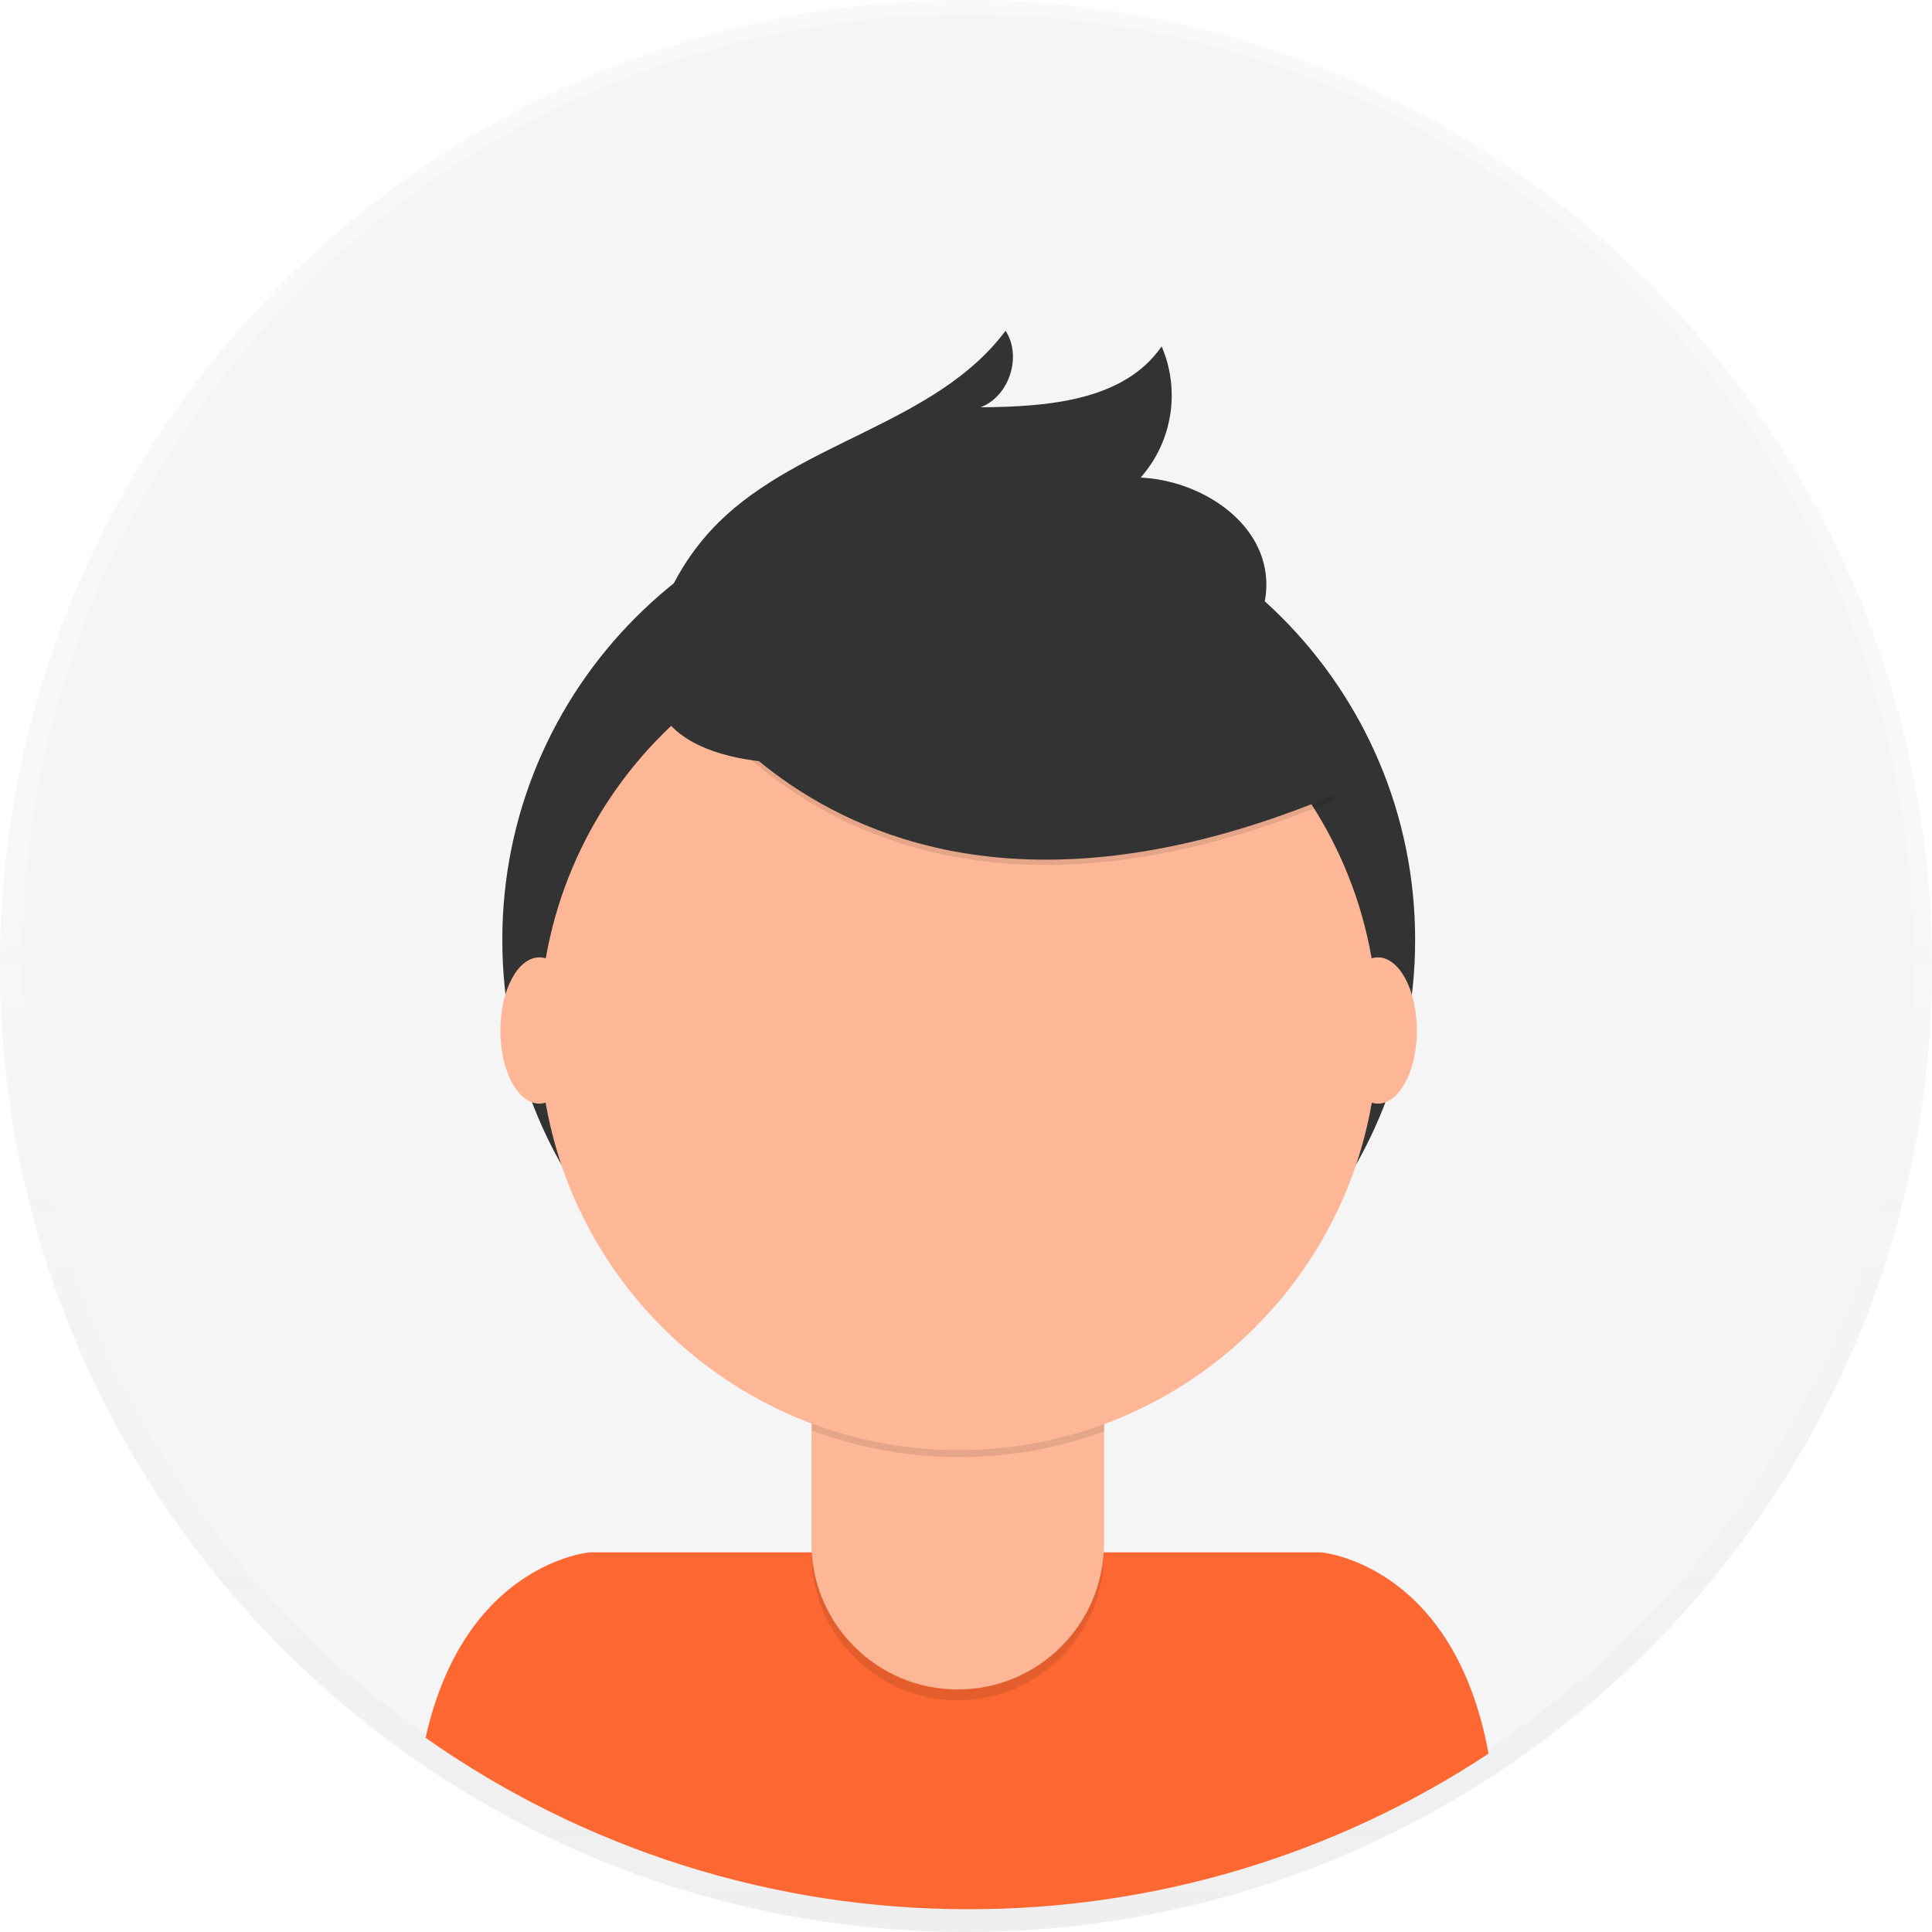
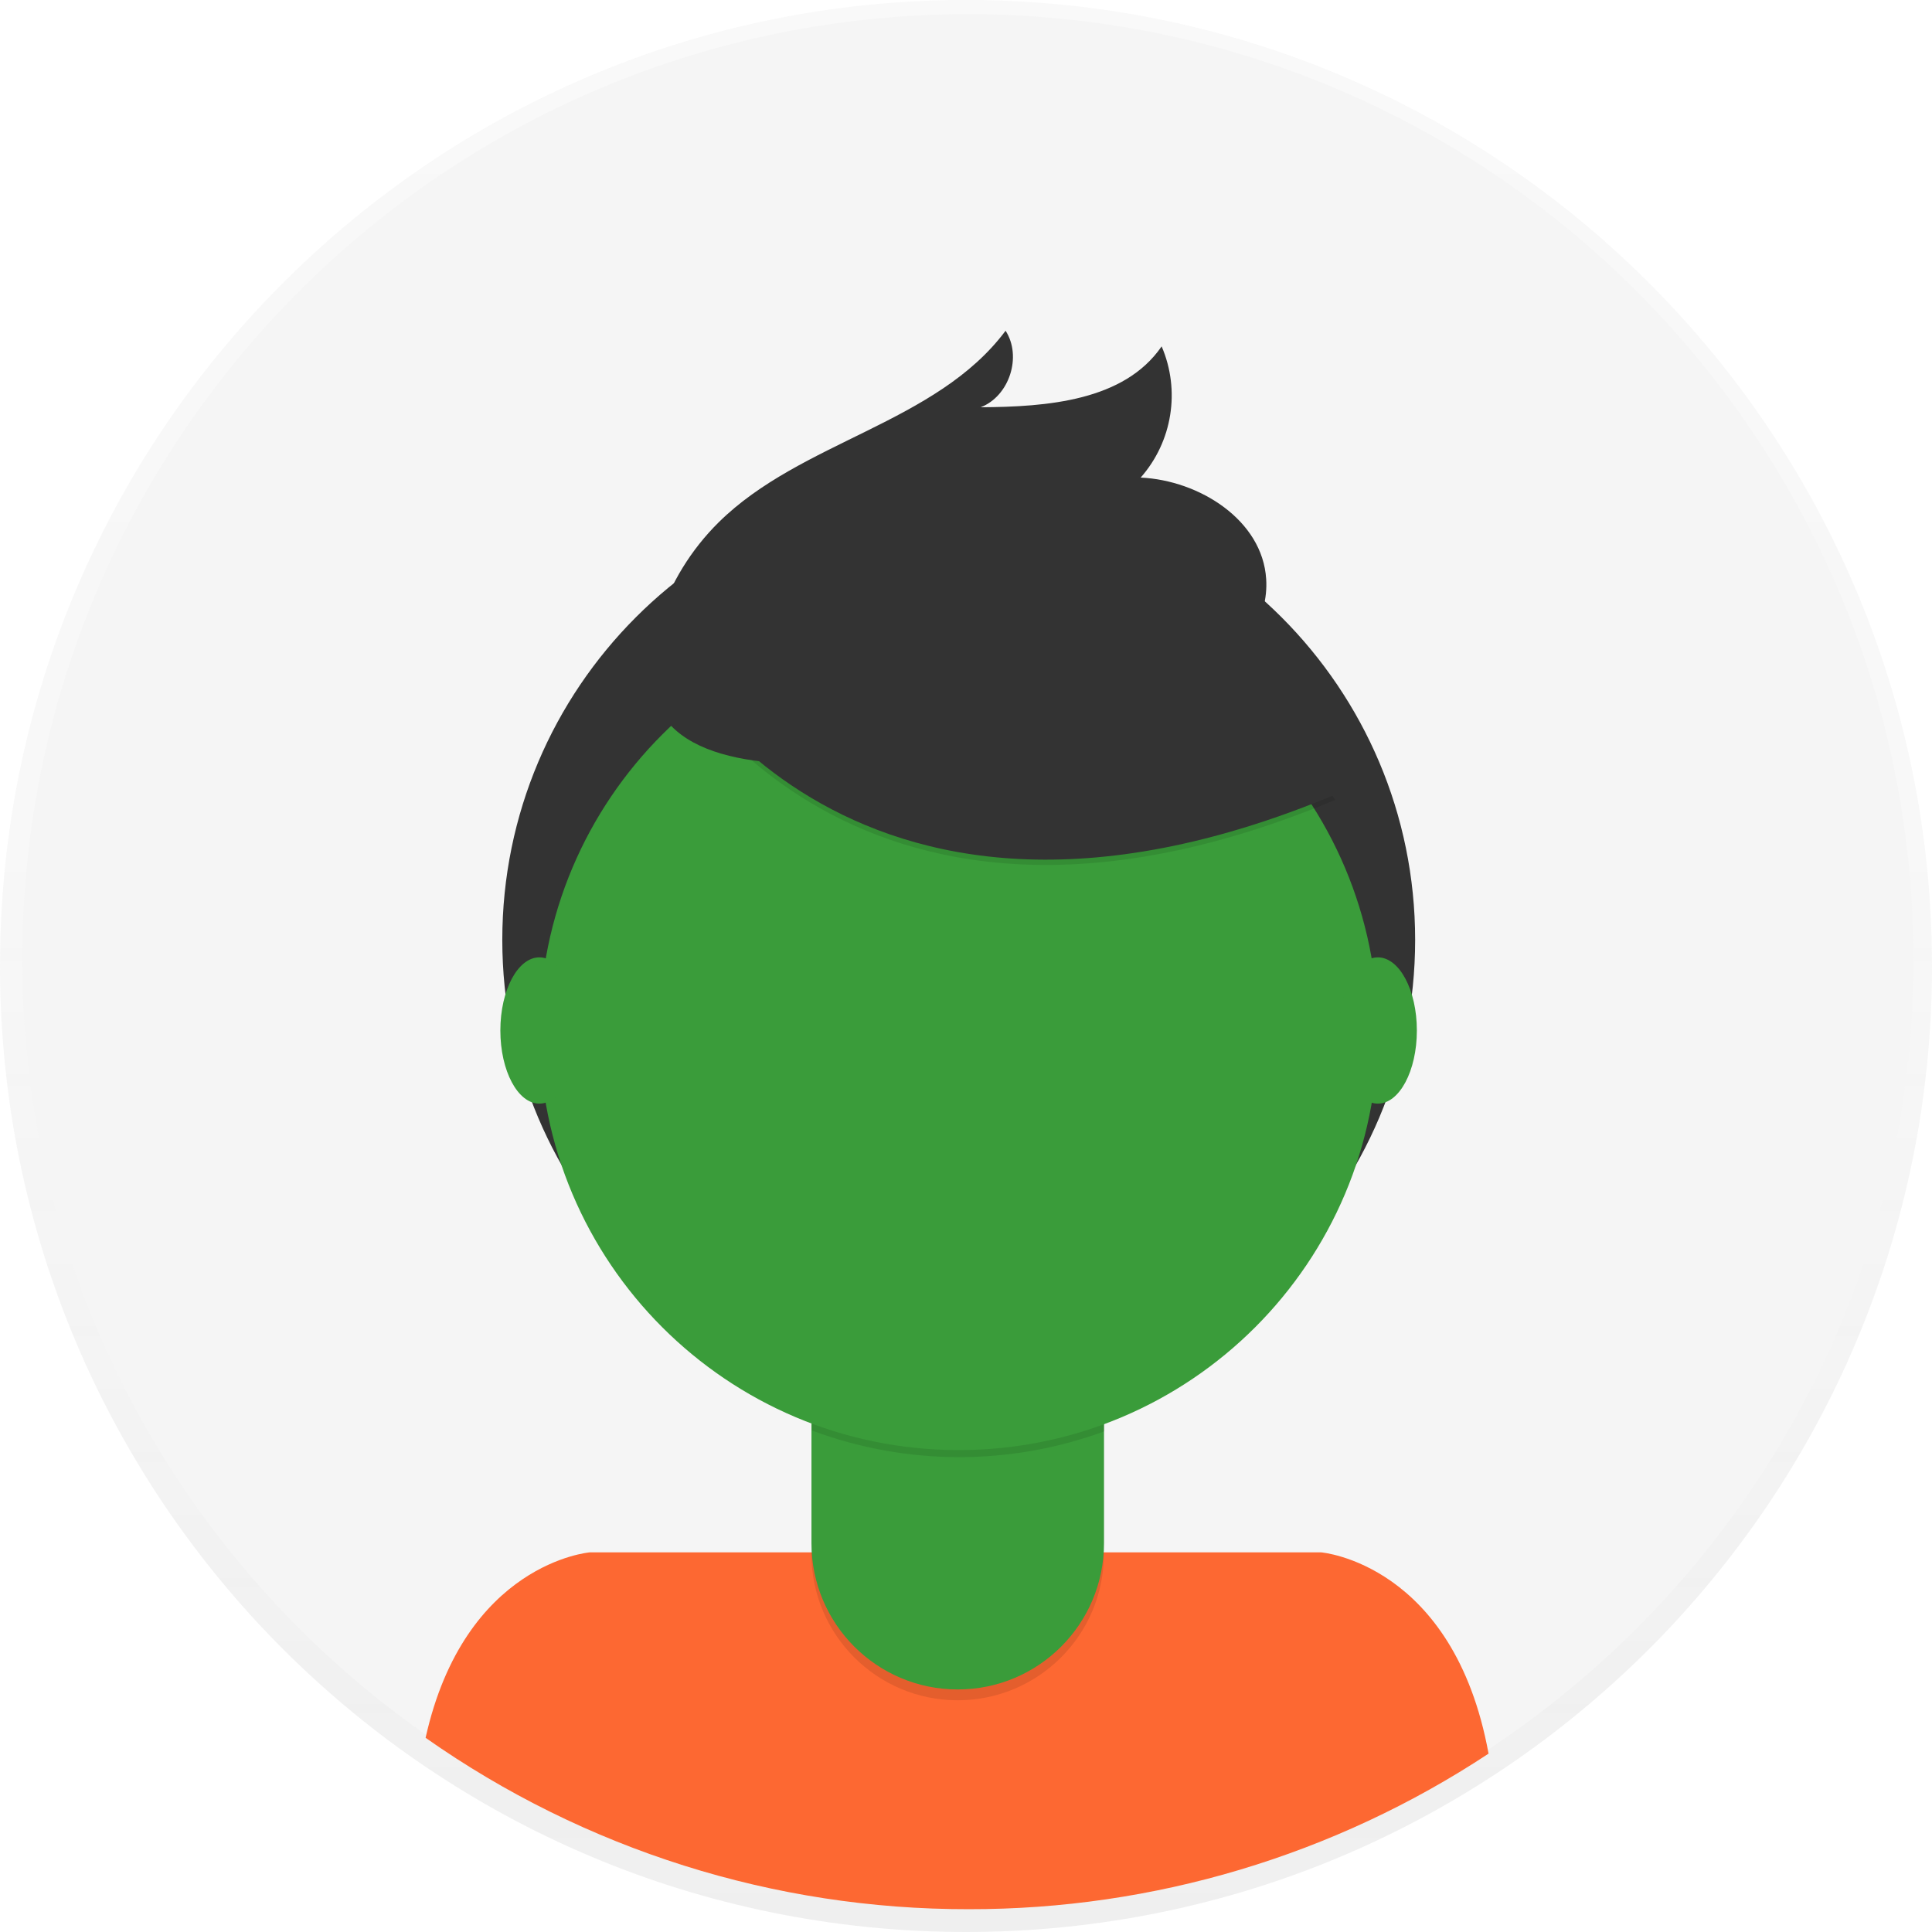
<svg xmlns="http://www.w3.org/2000/svg" id="457bf273-24a3-4fd8-a857-e9b918267d6a" data-name="Layer 1" width="698" height="698" viewBox="0 0 698 698">
  <defs>
    <linearGradient id="b247946c-c62f-4d08-994a-4c3d64e1e98f" x1="349" y1="698" x2="349" gradientUnits="userSpaceOnUse">
      <stop offset="0" stop-color="gray" stop-opacity="0.25" />
      <stop offset="0.54" stop-color="gray" stop-opacity="0.12" />
      <stop offset="1" stop-color="gray" stop-opacity="0.1" />
    </linearGradient>
  </defs>
  <g opacity="0.5">
    <circle cx="349" cy="349" r="349" fill="url(#b247946c-c62f-4d08-994a-4c3d64e1e98f)" />
  </g>
  <circle cx="349.68" cy="346.77" r="341.64" fill="#f5f5f5" />
  <path d="M601,790.76a340,340,0,0,0,187.79-56.2c-12.59-68.8-60.5-72.72-60.5-72.72H464.09s-45.21,3.71-59.33,67A340.07,340.07,0,0,0,601,790.76Z" transform="translate(-251 -101)" fill="#fd6832" />
  <circle cx="346.37" cy="339.57" r="164.9" fill="#333" />
  <path d="M293.15,476.92H398.81a0,0,0,0,1,0,0v84.53A52.83,52.83,0,0,1,346,614.28h0a52.83,52.83,0,0,1-52.83-52.83V476.92a0,0,0,0,1,0,0Z" opacity="0.1" />
-   <path d="M296.5,473h99a3.35,3.35,0,0,1,3.35,3.35v81.18A52.83,52.83,0,0,1,346,610.37h0a52.83,52.83,0,0,1-52.83-52.83V476.35A3.35,3.35,0,0,1,296.5,473Z" fill="#fdb797" />
+   <path d="M296.5,473h99a3.35,3.35,0,0,1,3.35,3.35v81.18A52.83,52.83,0,0,1,346,610.37h0a52.83,52.83,0,0,1-52.83-52.83V476.35A3.35,3.35,0,0,1,296.5,473Z" fill="#3a9c3a" />
  <path d="M544.34,617.82a152.07,152.07,0,0,0,105.66.29v-13H544.34Z" transform="translate(-251 -101)" opacity="0.1" />
-   <circle cx="346.37" cy="372.44" r="151.45" fill="#fdb797" />
+   <circle cx="346.37" cy="372.44" r="151.45" fill="#3a9c3a" />
  <path d="M489.49,335.68S553.32,465.24,733.37,390l-41.92-65.73-74.31-26.67Z" transform="translate(-251 -101)" opacity="0.1" />
  <path d="M489.49,333.78s63.83,129.56,243.88,54.3l-41.92-65.73-74.31-26.67Z" transform="translate(-251 -101)" fill="#333" />
  <path d="M488.93,325a87.49,87.49,0,0,1,21.69-35.27c29.79-29.45,78.63-35.66,103.68-69.24,6,9.32,1.36,23.65-9,27.65,24-.16,51.81-2.26,65.38-22a44.89,44.89,0,0,1-7.57,47.4c21.27,1,44,15.4,45.34,36.65.92,14.16-8,27.56-19.59,35.68s-25.71,11.85-39.56,14.9C608.86,369.7,462.54,407.07,488.93,325Z" transform="translate(-251 -101)" fill="#333" />
-   <ellipse cx="194.86" cy="372.3" rx="14.09" ry="26.42" fill="#fdb797" />
-   <ellipse cx="497.8" cy="372.3" rx="14.09" ry="26.42" fill="#fdb797" />
+   <ellipse cx="194.86" cy="372.3" rx="14.09" ry="26.42" fill="#3a9c3a" />
+   <ellipse cx="497.8" cy="372.3" rx="14.09" ry="26.42" fill="#3a9c3a" />
</svg>
